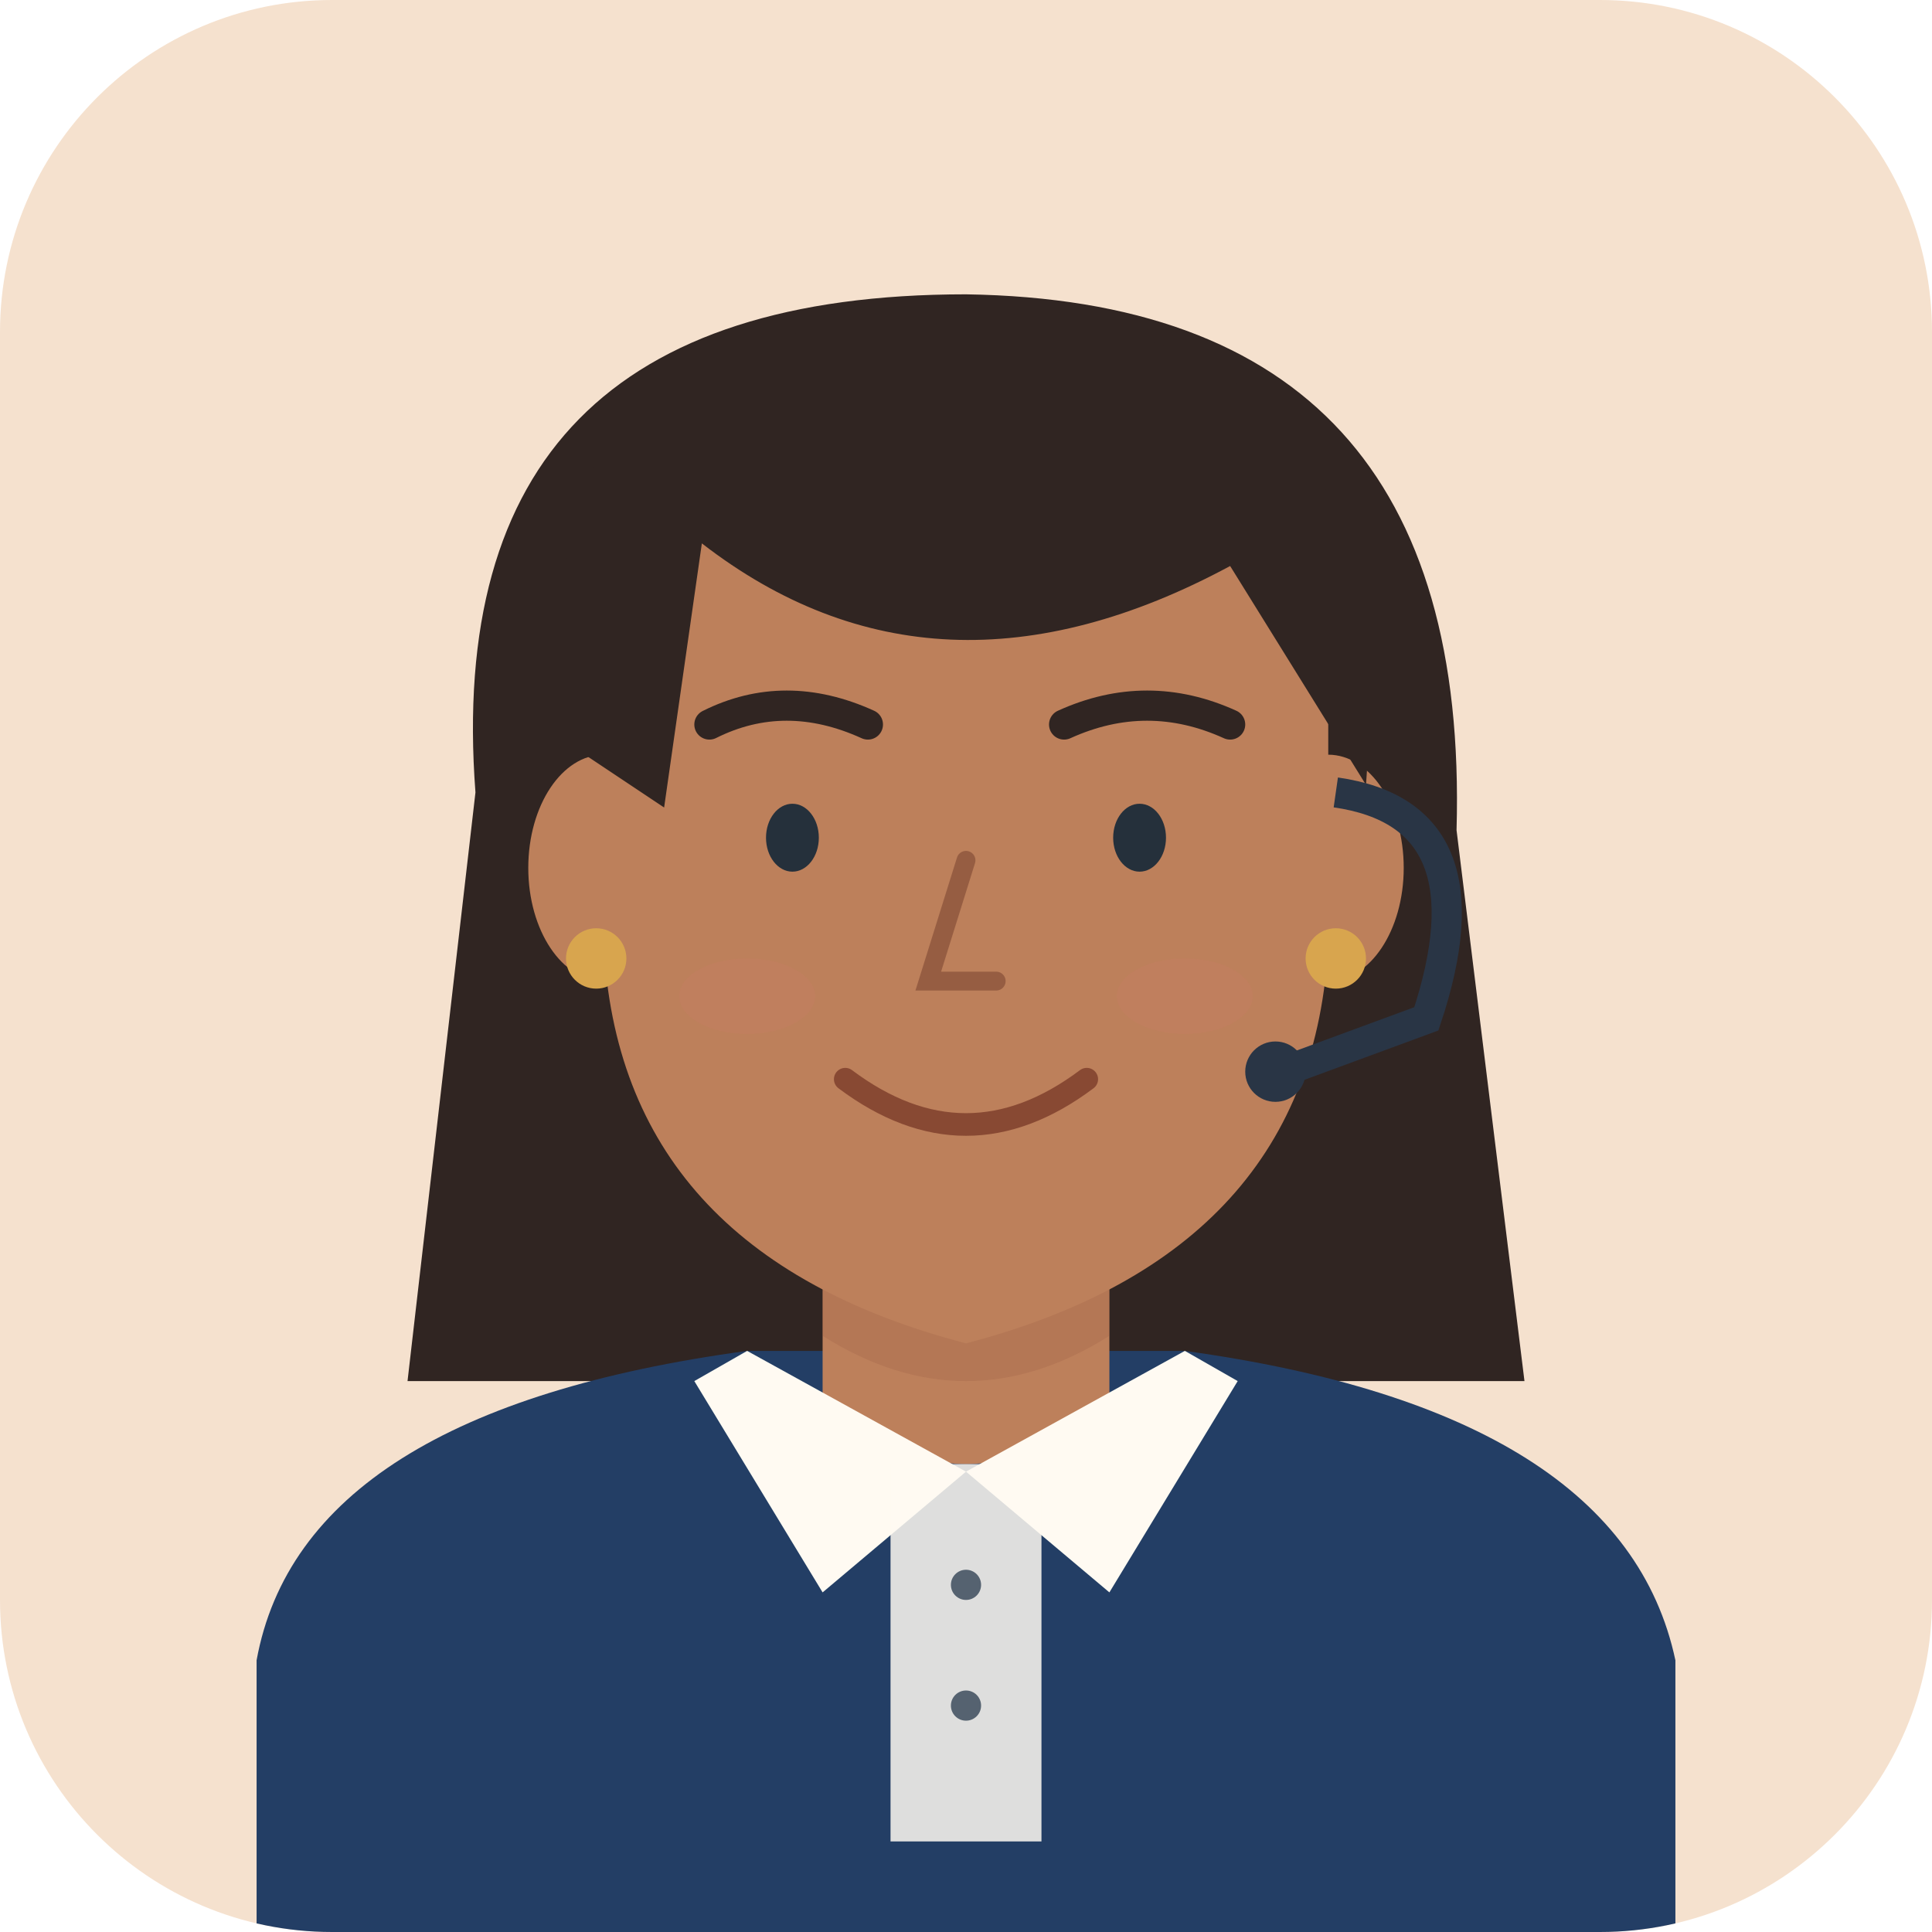
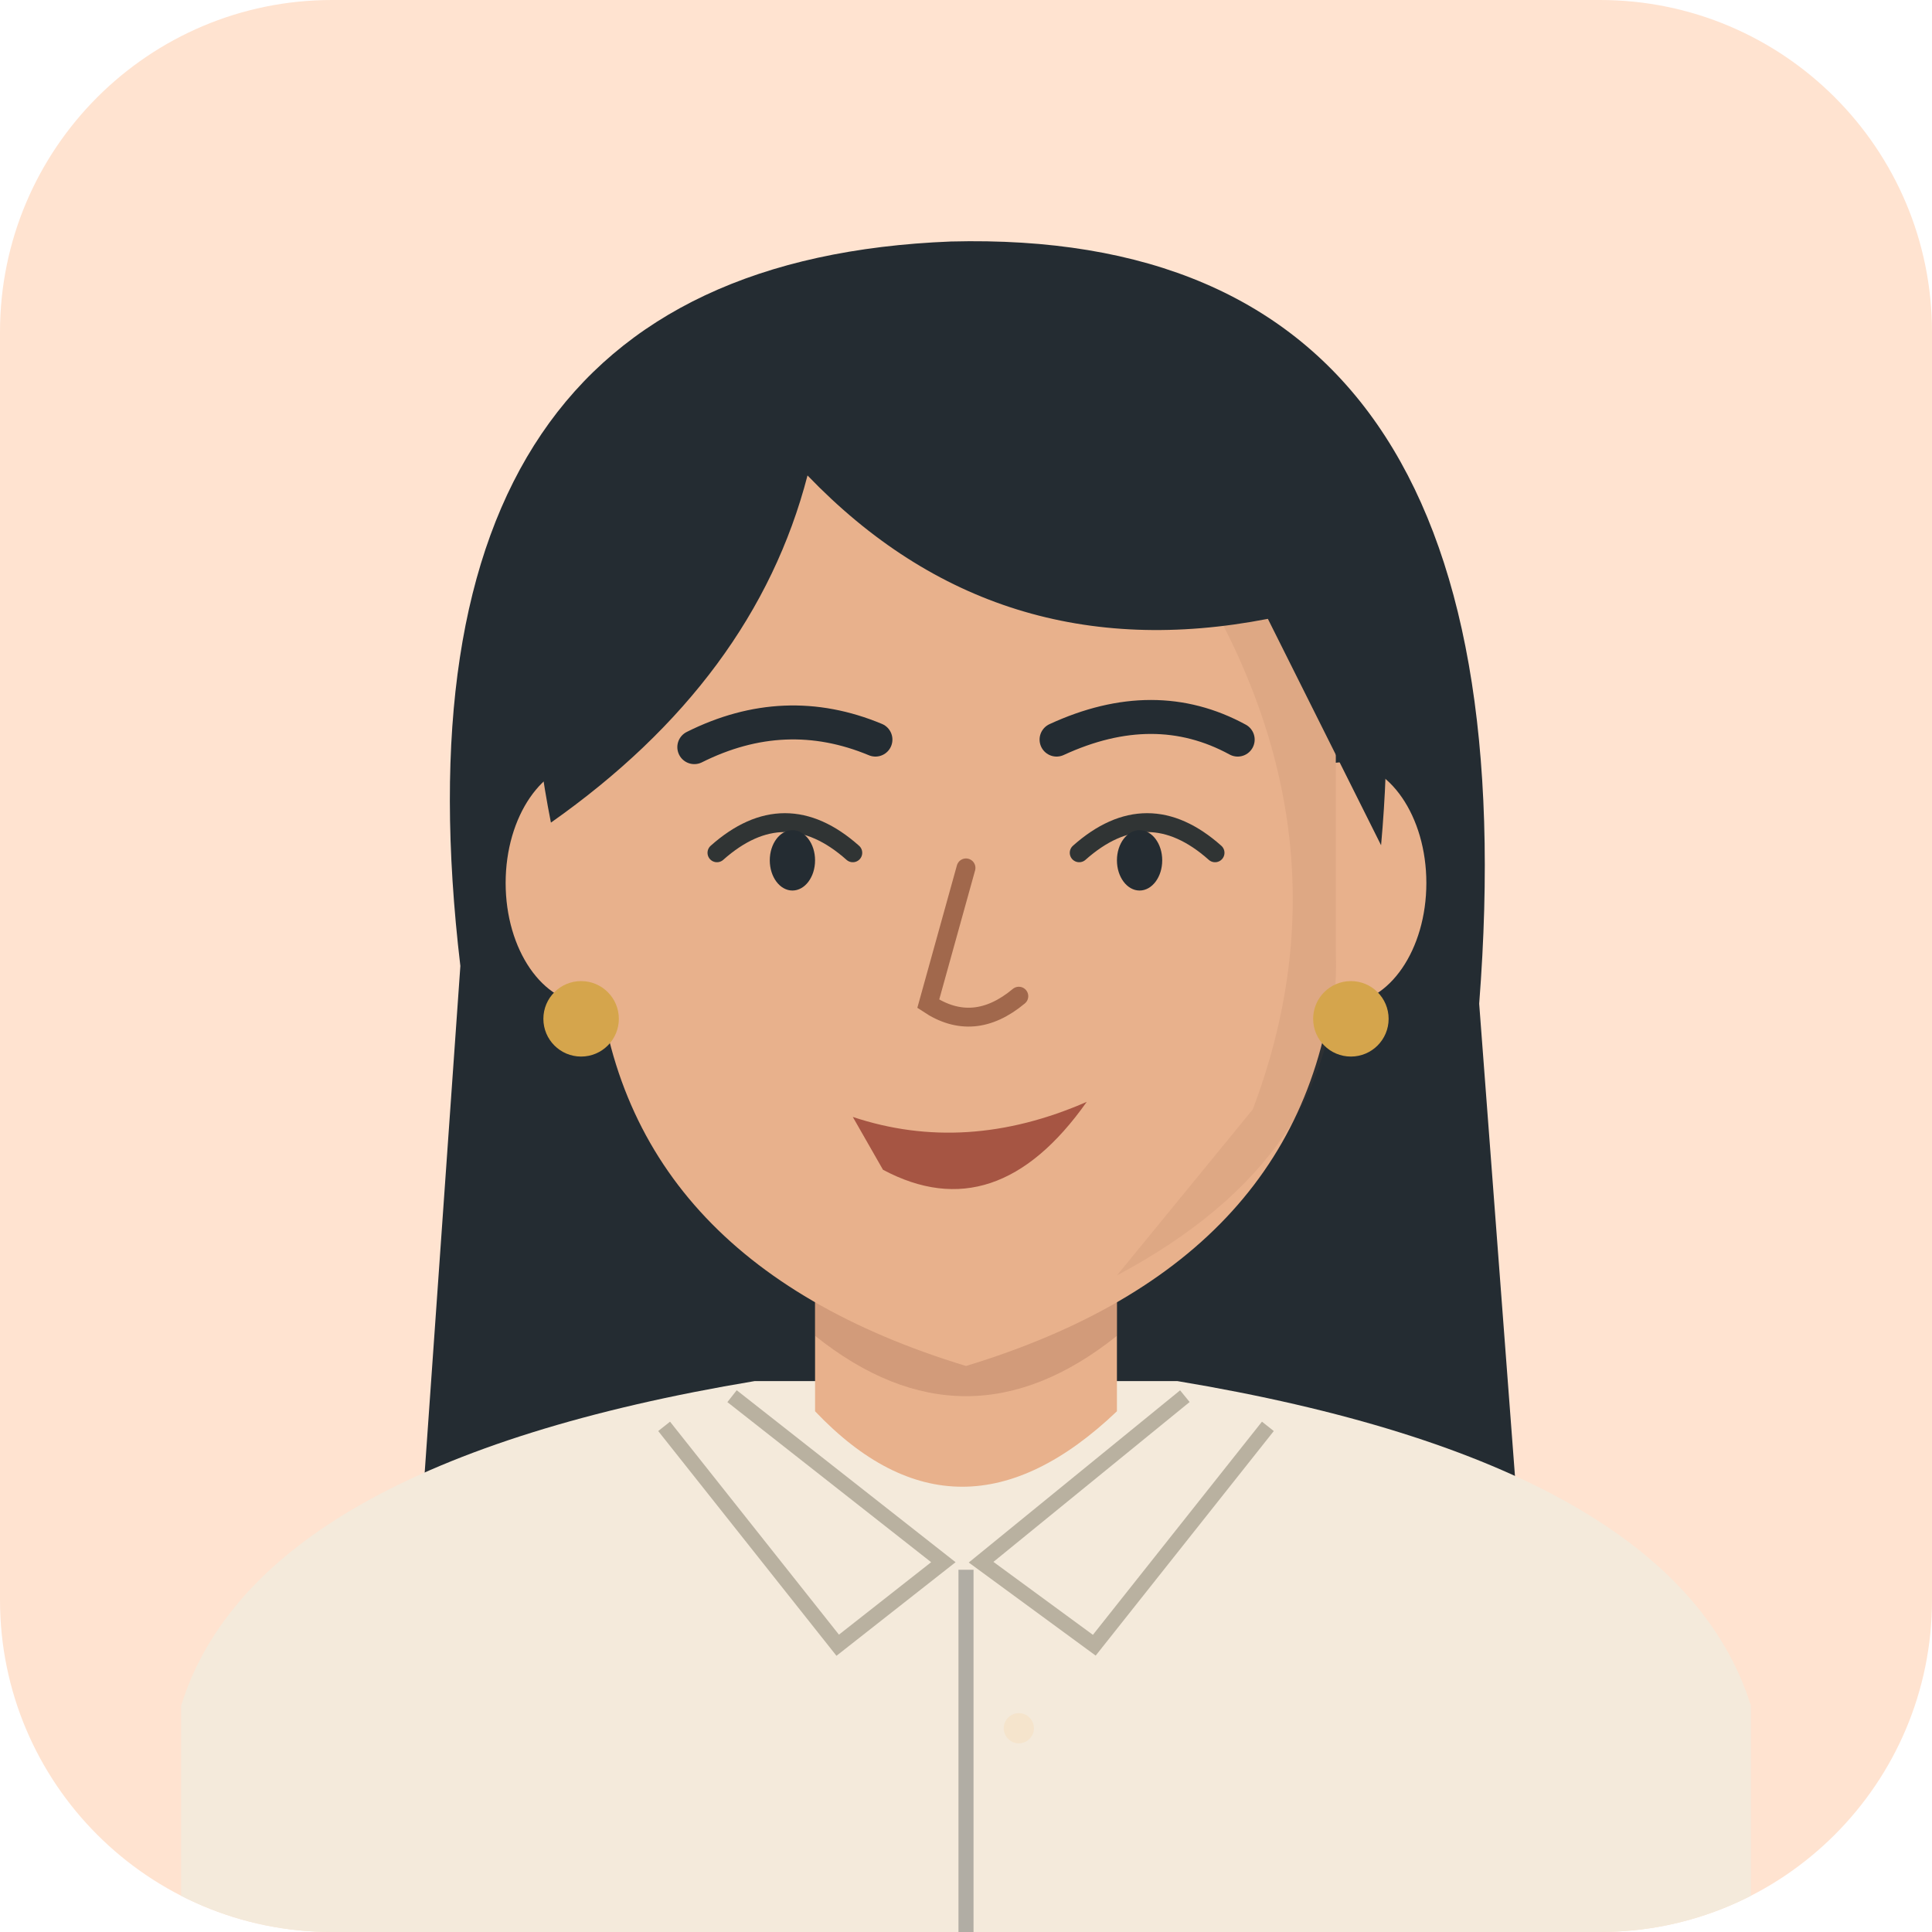
<svg xmlns="http://www.w3.org/2000/svg" viewBox="0 0 256 256" role="img" aria-labelledby="title">
  <defs>
    <clipPath id="portrait">
      <rect width="256" height="256" rx="44" />
    </clipPath>
  </defs>
  <g clip-path="url(#portrait)">
-     <path fill="#f5e1ce" d="M0 0H256V256H0Z" />
-     <path d="M63 105Q58 39 128 39Q195 40 193 110L202 183H54Z" fill="#302522" />
-     <path d="M34 256V220Q40 187 99 179H157Q215 187 222 220V256Z" fill="#233e65" />
-     <path d="M109 155V185Q128 203 147 185V155Z" fill="#bd805b" />
-     <path d="M109 165Q128 182 147 165V177Q128 189 109 177Z" fill="#8a4b35" opacity=".18" />
-     <path d="M99 179L128 195L109 211L92 183M157 179L128 195L147 211L164 183" fill="#fffaf2" />
-     <path d="M118 194H138V244H118Z" fill="#fffaf2" opacity=".85" />
-     <circle cx="128" cy="210" r="2" fill="#556270" />
-     <circle cx="128" cy="226" r="2" fill="#556270" />
-     <ellipse cx="80" cy="115" rx="10" ry="15" fill="#bd805b" />
-     <ellipse cx="176" cy="115" rx="10" ry="15" fill="#bd805b" />
-     <path d="M80 91Q80 53 128 53Q176 53 176 91V125Q174 166 128 178Q82 166 80 125Z" fill="#bd805b" />
-     <path d="M76 99Q65 40 127 43Q186 39 181 104L163 75Q124 96 93 72L88 107Z" fill="#302522" />
-     <path d="M94 96Q104 91 115 96M141 96Q152 91 163 96" fill="none" stroke="#302522" stroke-width="4" stroke-linecap="round" />
-     <ellipse cx="105" cy="111" rx="3.5" ry="4.5" fill="#25303b" />
-     <ellipse cx="151" cy="111" rx="3.5" ry="4.5" fill="#25303b" />
-     <path d="M128 114L123 130H132" fill="none" stroke="#965d42" stroke-width="2.5" stroke-linecap="round" />
-     <path d="M112 143Q128 155 144 143" fill="none" stroke="#884933" stroke-width="3" stroke-linecap="round" />
-     <ellipse cx="99" cy="132" rx="9" ry="5" fill="#ce7a67" opacity=".22" />
-     <ellipse cx="157" cy="132" rx="9" ry="5" fill="#ce7a67" opacity=".22" />
-     <circle cx="79" cy="127" r="4" fill="#d8a54e" />
-     <circle cx="177" cy="127" r="4" fill="#d8a54e" />
-     <path d="M177 105Q198 108 189 135L170 142" fill="none" stroke="#293545" stroke-width="4" />
-     <circle cx="169" cy="142" r="4" fill="#293545" />
+     <path fill="#ffe3d0" d="M0 0H256V256H0Z" />
+     <path d="M61 128Q50 35 126 32Q204 30 196 133L201 199H56Z" fill="#242c32" />
+     <path d="M24 256V226Q34 194 100 183H156Q222 194 232 226V256Z" fill="#f4eadb" />
+     <path d="M108 157V187Q127 207 148 187V157Z" fill="#e8b18c" />
+     <path d="M108 164Q126 180 148 165V177Q128 193 108 177Z" fill="#7a4230" opacity=".2" />
+     <path d="M97 185L125 207L111 218L88 189M157 185L130 207L145 218L168 189" fill="#f4eadb" stroke="#b9b1a0" stroke-width="2" />
+     <path d="M128 208V256" stroke="#151e23" stroke-width="2" opacity=".3" />
+     <circle cx="135" cy="229" r="2" fill="#f5e4cc" />
+     <ellipse cx="78" cy="117" rx="11" ry="16" fill="#e8b18c" />
+     <ellipse cx="178" cy="117" rx="11" ry="16" fill="#e8b18c" />
+     <path d="M79 91Q80 53 128 51Q177 53 177 93V127Q174 167 128 181Q82 167 79 127Z" fill="#e8b18c" />
+     <path d="M157 74Q180 110 166 147L148 169Q178 153 177 126V94Q175 80 157 74Z" fill="#85523c" opacity=".1" />
+     <path d="M73 109Q59 38 128 35Q190 34 183 112L168 82Q132 89 107 63Q100 90 73 109Z" fill="#242c32" />
+     <path d="M92 99Q104 93 116 98M140 98Q153 92 164 98" fill="none" stroke="#242c32" stroke-width="4.5" stroke-linecap="round" />
+     <path d="M95 113Q104 105 113 113M143 113Q152 105 161 113" fill="none" stroke="#303434" stroke-width="2.5" stroke-linecap="round" />
+     <ellipse cx="105" cy="114" rx="3" ry="4" fill="#242c32" />
+     <ellipse cx="151" cy="114" rx="3" ry="4" fill="#242c32" />
+     <path d="M128 115L123 133Q129 137 135 132" fill="none" stroke="#a1684c" stroke-width="2.5" stroke-linecap="round" />
+     <path d="M113 148Q128 153 144 146Q132 163 117 155Z" fill="#a65543" />
+     <circle cx="77" cy="135" r="5" fill="#d5a54c" />
+     <circle cx="179" cy="135" r="5" fill="#d5a54c" />
  </g>
</svg>
